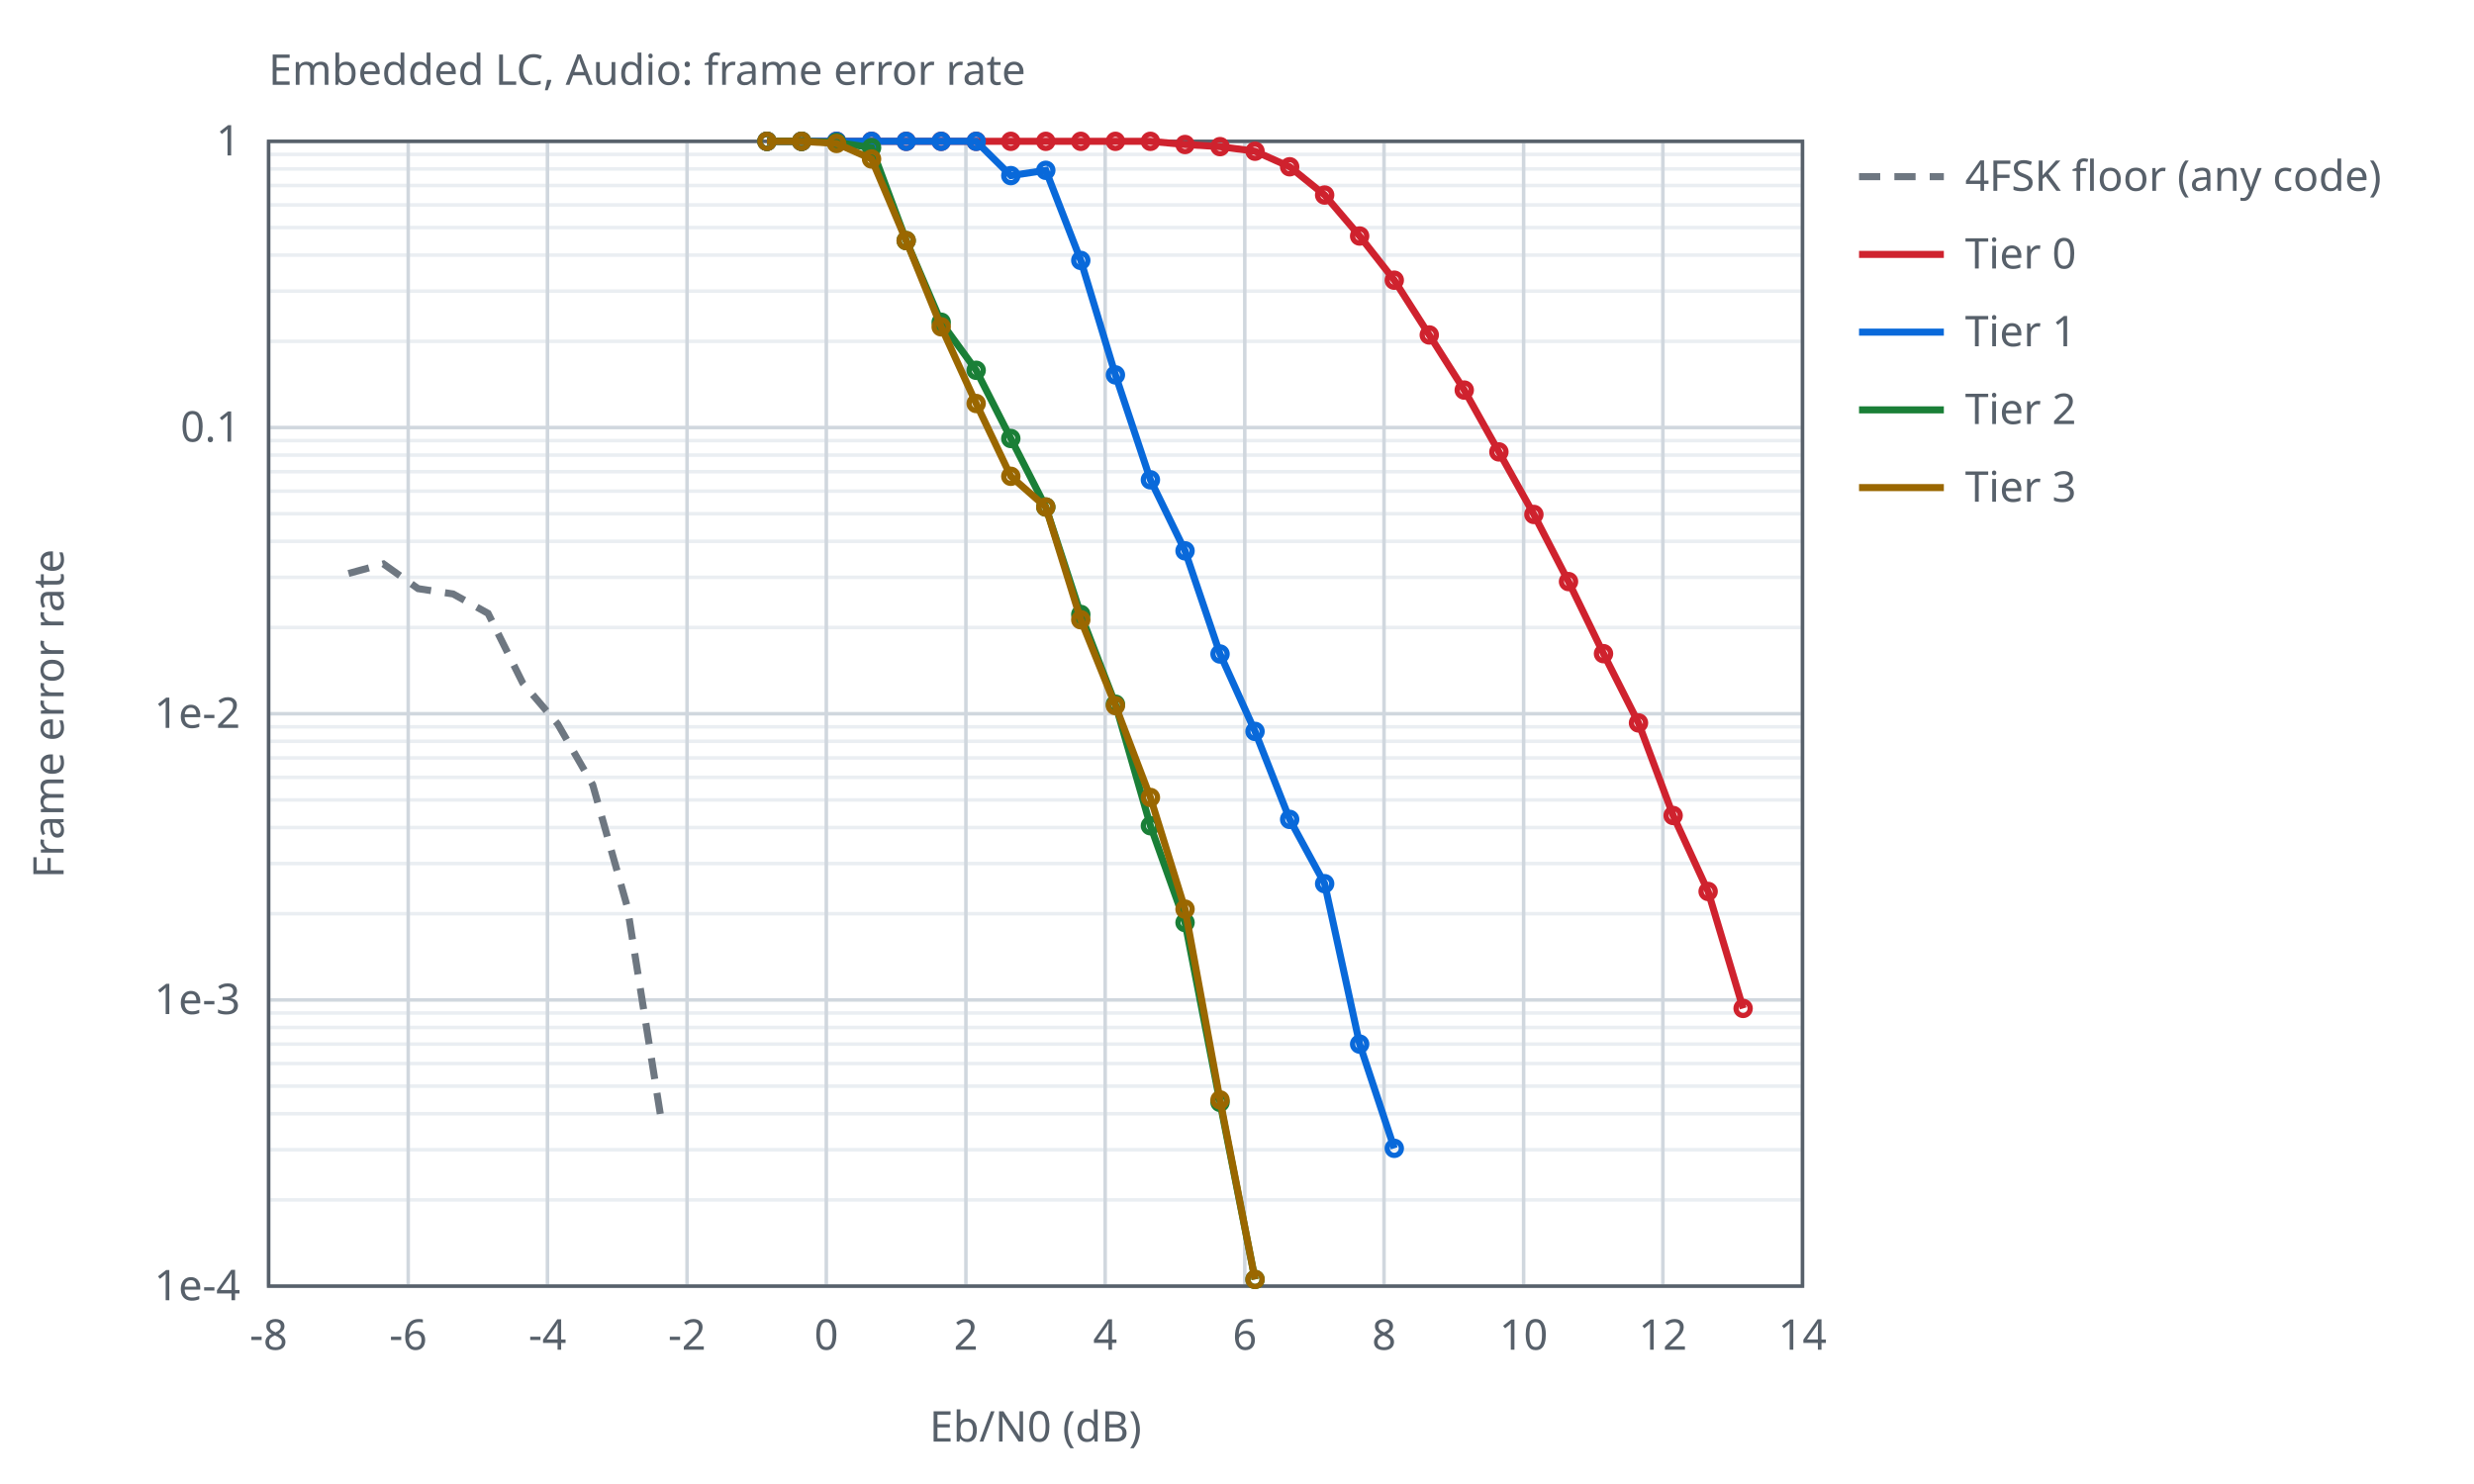
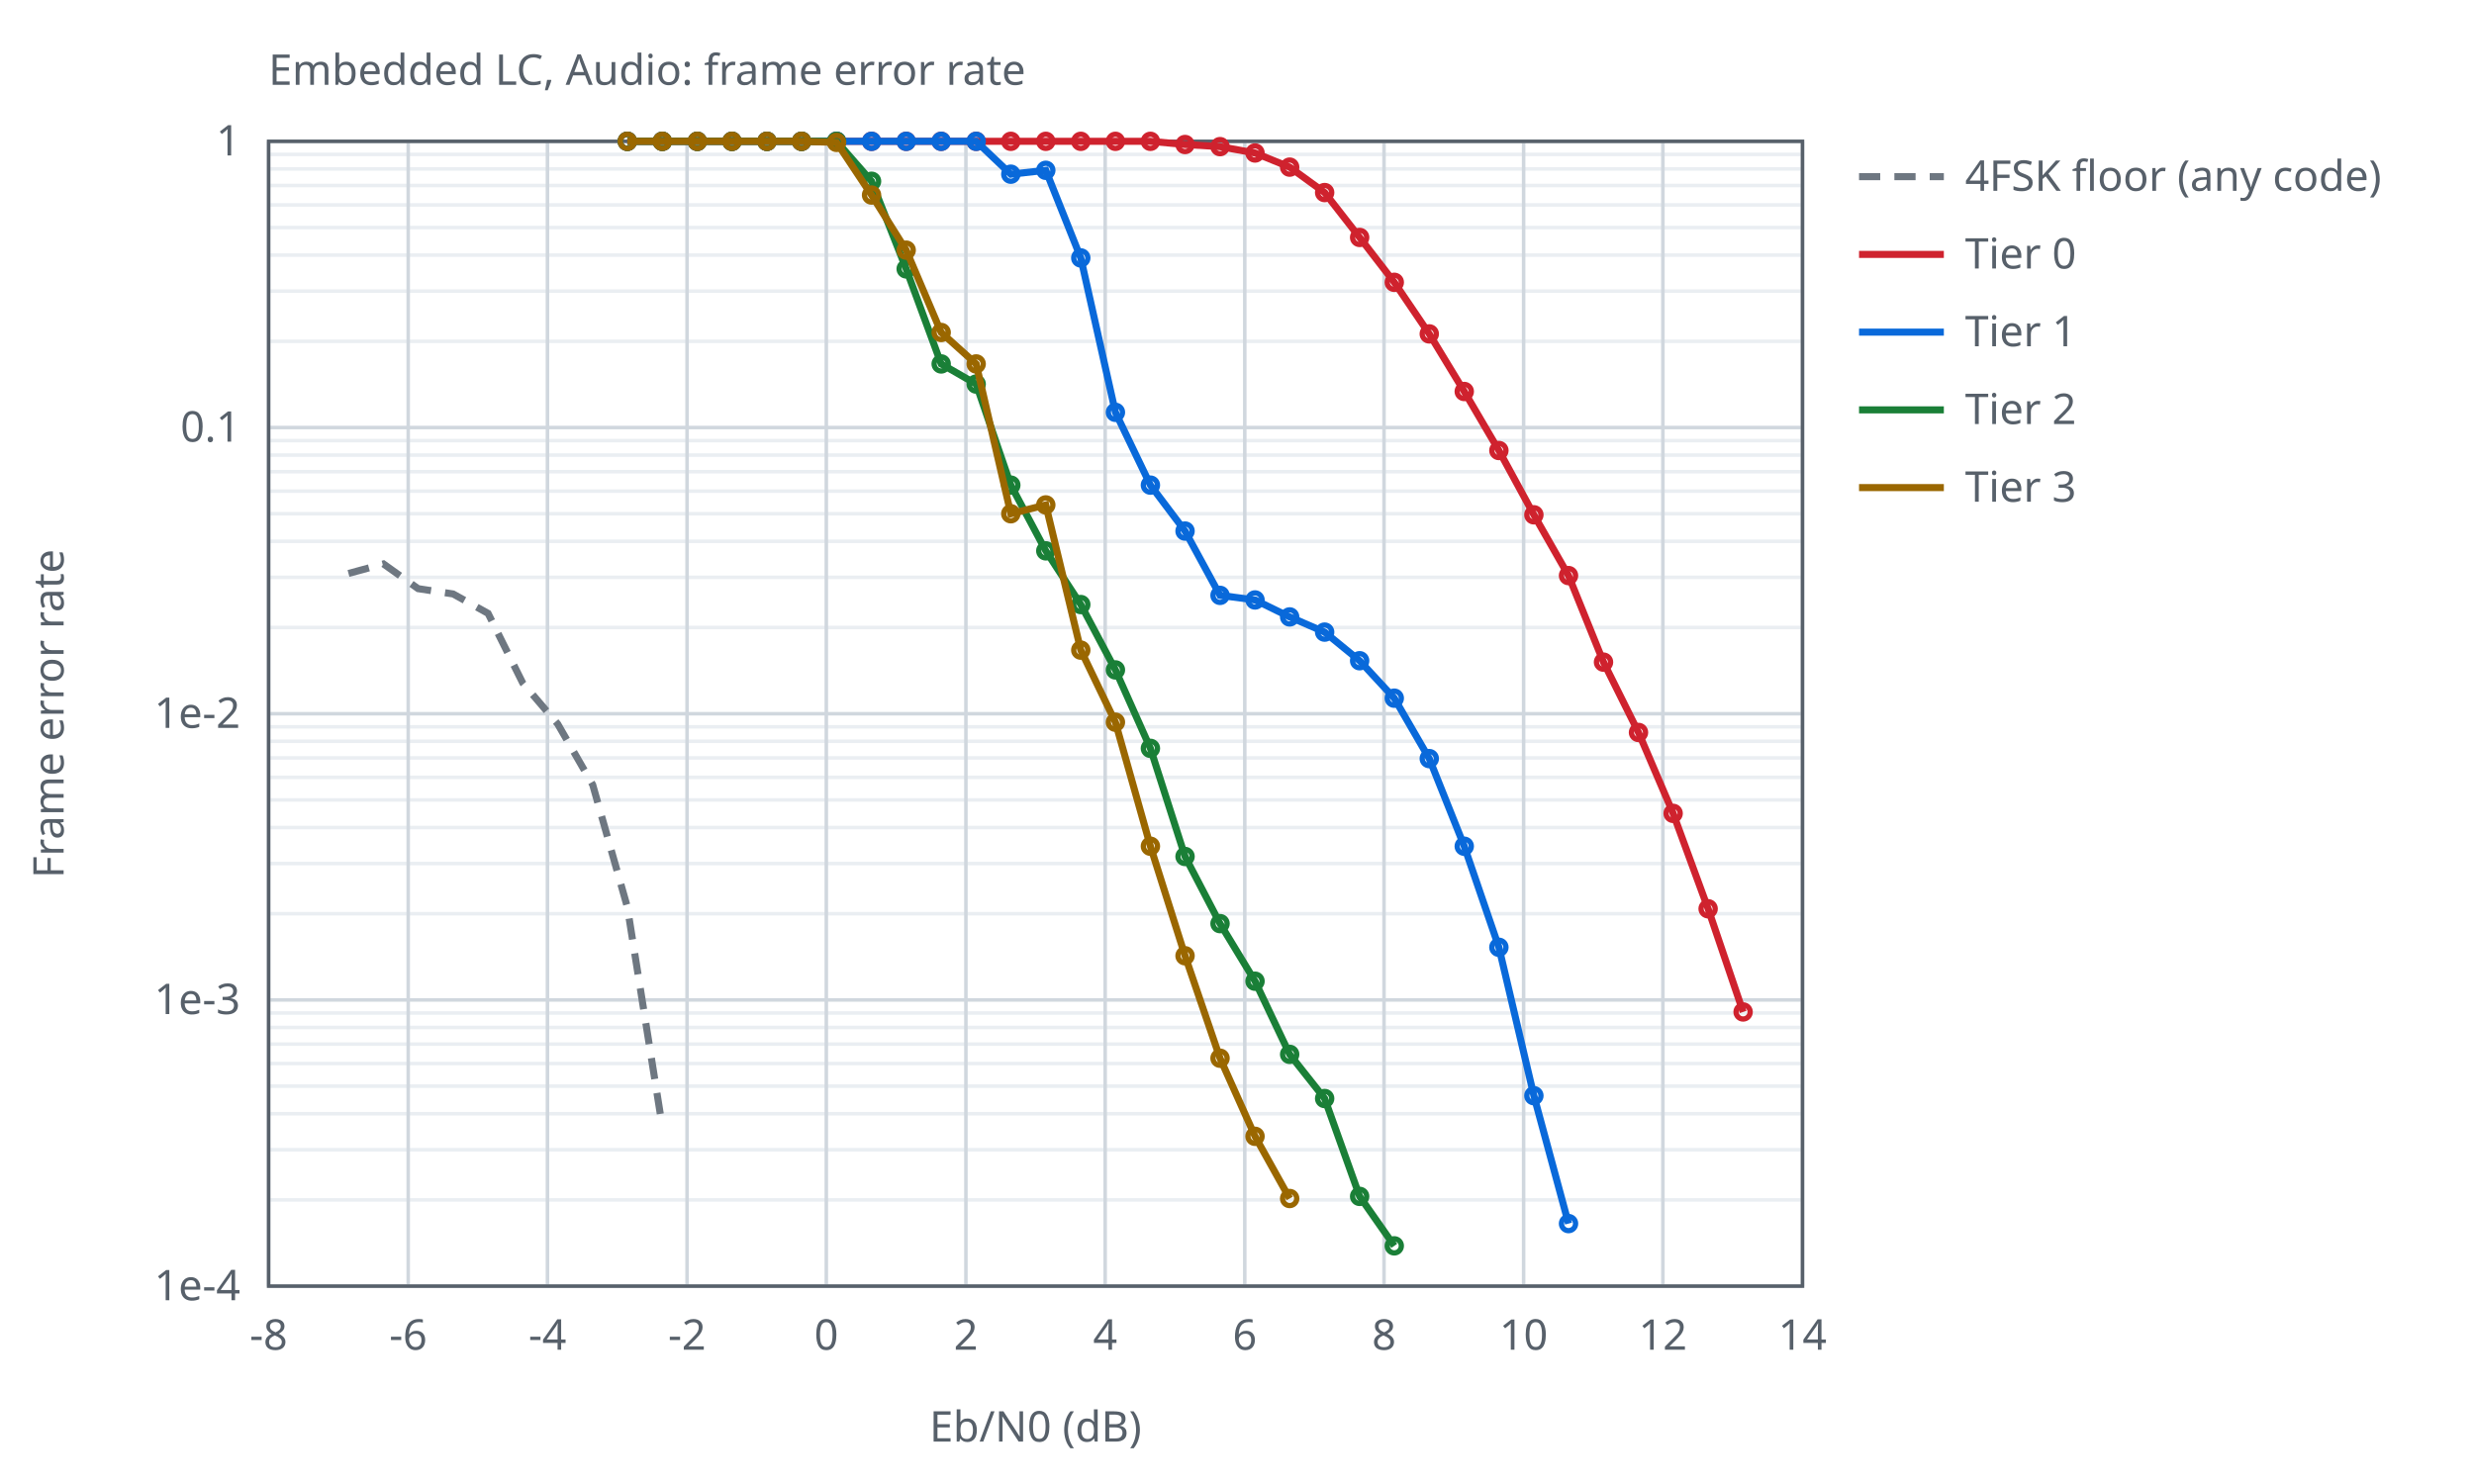
<svg xmlns="http://www.w3.org/2000/svg" width="700" height="420" viewBox="0 0 700 420">
  <style>text{font-family:sans-serif;font-size:12px;fill:#57606a}.ax{stroke:#57606a;stroke-width:1;fill:none}.gr{stroke:#d0d7de;stroke-width:1}.mi{stroke:#eaeef2;stroke-width:1}.r0{stroke:#6e7781}.r1{stroke:#bc4c00}.r2{stroke:#8250df}.s1{stroke:#cf222e}.s2{stroke:#0969da}.s3{stroke:#1a7f37}.s4{stroke:#9a6700}.l{fill:none;stroke-width:2}.p{fill:none;stroke-width:1.5}@media (prefers-color-scheme:dark){text{fill:#c9d1d9}.ax{stroke:#8b949e}.gr{stroke:#30363d}.mi{stroke:#21262d}.r0{stroke:#8b949e}.r1{stroke:#f0883e}.r2{stroke:#d2a8ff}.s1{stroke:#ff7b72}.s2{stroke:#58a6ff}.s3{stroke:#3fb950}.s4{stroke:#d29922}}</style>
  <text x="76.0" y="24">Embedded LC, Audio: frame error rate</text>
  <line class="mi" x1="76.0" y1="96.6" x2="510.0" y2="96.6" />
  <line class="mi" x1="76.0" y1="82.4" x2="510.0" y2="82.4" />
  <line class="mi" x1="76.0" y1="72.2" x2="510.0" y2="72.2" />
  <line class="mi" x1="76.0" y1="64.4" x2="510.0" y2="64.4" />
  <line class="mi" x1="76.0" y1="58.0" x2="510.0" y2="58.0" />
  <line class="mi" x1="76.0" y1="52.5" x2="510.0" y2="52.5" />
  <line class="mi" x1="76.0" y1="47.8" x2="510.0" y2="47.8" />
  <line class="mi" x1="76.0" y1="43.7" x2="510.0" y2="43.7" />
  <line class="mi" x1="76.0" y1="177.6" x2="510.0" y2="177.6" />
  <line class="mi" x1="76.0" y1="163.4" x2="510.0" y2="163.4" />
  <line class="mi" x1="76.0" y1="153.2" x2="510.0" y2="153.2" />
  <line class="mi" x1="76.0" y1="145.4" x2="510.0" y2="145.4" />
  <line class="mi" x1="76.0" y1="139.0" x2="510.0" y2="139.0" />
  <line class="mi" x1="76.0" y1="133.5" x2="510.0" y2="133.5" />
  <line class="mi" x1="76.0" y1="128.8" x2="510.0" y2="128.8" />
  <line class="mi" x1="76.0" y1="124.7" x2="510.0" y2="124.7" />
  <line class="mi" x1="76.0" y1="258.6" x2="510.0" y2="258.6" />
  <line class="mi" x1="76.0" y1="244.4" x2="510.0" y2="244.4" />
  <line class="mi" x1="76.0" y1="234.2" x2="510.0" y2="234.2" />
  <line class="mi" x1="76.0" y1="226.4" x2="510.0" y2="226.4" />
  <line class="mi" x1="76.0" y1="220.0" x2="510.0" y2="220.0" />
  <line class="mi" x1="76.0" y1="214.5" x2="510.0" y2="214.5" />
  <line class="mi" x1="76.0" y1="209.8" x2="510.0" y2="209.8" />
  <line class="mi" x1="76.0" y1="205.7" x2="510.0" y2="205.7" />
  <line class="mi" x1="76.0" y1="339.6" x2="510.0" y2="339.6" />
  <line class="mi" x1="76.0" y1="325.4" x2="510.0" y2="325.4" />
  <line class="mi" x1="76.0" y1="315.2" x2="510.0" y2="315.2" />
  <line class="mi" x1="76.0" y1="307.4" x2="510.0" y2="307.4" />
  <line class="mi" x1="76.0" y1="301.0" x2="510.0" y2="301.0" />
  <line class="mi" x1="76.0" y1="295.5" x2="510.0" y2="295.5" />
  <line class="mi" x1="76.0" y1="290.8" x2="510.0" y2="290.8" />
  <line class="mi" x1="76.0" y1="286.7" x2="510.0" y2="286.7" />
  <line class="gr" x1="76.0" y1="364.0" x2="76.0" y2="40.0" />
  <text x="76.0" y="382.0" text-anchor="middle">-8</text>
  <line class="gr" x1="115.5" y1="364.0" x2="115.5" y2="40.0" />
  <text x="115.5" y="382.0" text-anchor="middle">-6</text>
  <line class="gr" x1="154.9" y1="364.0" x2="154.9" y2="40.0" />
  <text x="154.9" y="382.0" text-anchor="middle">-4</text>
  <line class="gr" x1="194.4" y1="364.0" x2="194.4" y2="40.0" />
  <text x="194.4" y="382.0" text-anchor="middle">-2</text>
  <line class="gr" x1="233.8" y1="364.0" x2="233.8" y2="40.0" />
  <text x="233.8" y="382.0" text-anchor="middle">0</text>
  <line class="gr" x1="273.3" y1="364.0" x2="273.3" y2="40.0" />
  <text x="273.3" y="382.0" text-anchor="middle">2</text>
  <line class="gr" x1="312.7" y1="364.0" x2="312.7" y2="40.0" />
  <text x="312.7" y="382.0" text-anchor="middle">4</text>
  <line class="gr" x1="352.2" y1="364.0" x2="352.2" y2="40.0" />
  <text x="352.2" y="382.0" text-anchor="middle">6</text>
  <line class="gr" x1="391.6" y1="364.0" x2="391.6" y2="40.0" />
  <text x="391.6" y="382.0" text-anchor="middle">8</text>
  <line class="gr" x1="431.1" y1="364.0" x2="431.1" y2="40.0" />
  <text x="431.1" y="382.0" text-anchor="middle">10</text>
  <line class="gr" x1="470.5" y1="364.0" x2="470.5" y2="40.0" />
  <text x="470.5" y="382.0" text-anchor="middle">12</text>
  <line class="gr" x1="510.0" y1="364.0" x2="510.0" y2="40.0" />
  <text x="510.0" y="382.0" text-anchor="middle">14</text>
  <line class="gr" x1="76.0" y1="40.0" x2="510.0" y2="40.0" />
  <text x="68.0" y="44.0" text-anchor="end">1</text>
  <line class="gr" x1="76.0" y1="121.0" x2="510.0" y2="121.0" />
  <text x="68.0" y="125.0" text-anchor="end">0.1</text>
  <line class="gr" x1="76.0" y1="202.0" x2="510.0" y2="202.0" />
  <text x="68.0" y="206.0" text-anchor="end">1e-2</text>
  <line class="gr" x1="76.0" y1="283.0" x2="510.0" y2="283.0" />
  <text x="68.0" y="287.0" text-anchor="end">1e-3</text>
  <line class="gr" x1="76.0" y1="364.0" x2="510.0" y2="364.0" />
  <text x="68.0" y="368.0" text-anchor="end">1e-4</text>
  <rect class="ax" x="76.0" y="40.0" width="434.0" height="324.0" />
  <text x="293.0" y="408.0" text-anchor="middle">Eb/N0 (dB)</text>
  <text x="18" y="202.0" text-anchor="middle" transform="rotate(-90 18 202.0)">Frame error rate</text>
  <path class="l r0" stroke-dasharray="6 4" d="M98.6,162.3 L108.5,159.6 L118.3,166.6 L128.2,168.1 L138.1,173.6 L147.9,193.3 L157.8,204.9 L167.7,222.1 L177.5,256.7 L187.4,318.9" />
  <line class="l r0" stroke-dasharray="6 4" x1="526.0" y1="50.0" x2="550.0" y2="50.0" />
  <text x="556.0" y="54.0">4FSK floor (any code)</text>
-   <path class="l s1" d="M217.0,40.0 L226.8,40.0 L236.7,40.0 L246.6,40.0 L256.4,40.0 L266.3,40.0 L276.2,40.0 L286.0,40.0 L295.9,40.0 L305.8,40.0 L315.6,40.0 L325.5,40.0 L335.3,40.9 L345.2,41.5 L355.1,42.8 L364.9,47.2 L374.8,55.2 L384.7,66.8 L394.5,79.3 L404.4,94.8 L414.3,110.4 L424.1,127.9 L434.0,145.6 L443.8,164.6 L453.7,185.0 L463.6,204.6 L473.4,230.8 L483.3,252.3 L493.2,285.4" />
+   <path class="l s1" d="M177.5,40.0 L187.4,40.0 L197.3,40.0 L207.1,40.0 L217.0,40.0 L226.8,40.0 L236.7,40.0 L246.6,40.0 L256.4,40.0 L266.3,40.0 L276.2,40.0 L286.0,40.0 L295.9,40.0 L305.8,40.0 L315.6,40.0 L325.5,40.0 L335.3,40.9 L345.2,41.5 L355.1,43.3 L364.9,47.3 L374.8,54.5 L384.7,67.2 L394.5,79.9 L404.4,94.5 L414.3,110.8 L424.1,127.5 L434.0,145.7 L443.8,162.9 L453.7,187.4 L463.6,207.3 L473.4,230.2 L483.3,257.2 L493.2,286.4" />
+   <circle class="p s1" cx="177.5" cy="40.0" r="2" />
+   <circle class="p s1" cx="187.4" cy="40.0" r="2" />
+   <circle class="p s1" cx="197.3" cy="40.0" r="2" />
+   <circle class="p s1" cx="207.1" cy="40.0" r="2" />
  <circle class="p s1" cx="217.0" cy="40.0" r="2" />
  <circle class="p s1" cx="226.8" cy="40.0" r="2" />
  <circle class="p s1" cx="236.7" cy="40.0" r="2" />
  <circle class="p s1" cx="246.6" cy="40.0" r="2" />
  <circle class="p s1" cx="256.4" cy="40.0" r="2" />
  <circle class="p s1" cx="266.3" cy="40.0" r="2" />
  <circle class="p s1" cx="276.2" cy="40.0" r="2" />
  <circle class="p s1" cx="286.0" cy="40.0" r="2" />
  <circle class="p s1" cx="295.9" cy="40.0" r="2" />
  <circle class="p s1" cx="305.8" cy="40.0" r="2" />
  <circle class="p s1" cx="315.6" cy="40.0" r="2" />
  <circle class="p s1" cx="325.5" cy="40.0" r="2" />
  <circle class="p s1" cx="335.3" cy="40.9" r="2" />
  <circle class="p s1" cx="345.2" cy="41.5" r="2" />
-   <circle class="p s1" cx="355.1" cy="42.8" r="2" />
-   <circle class="p s1" cx="364.9" cy="47.2" r="2" />
-   <circle class="p s1" cx="374.8" cy="55.2" r="2" />
-   <circle class="p s1" cx="384.7" cy="66.8" r="2" />
-   <circle class="p s1" cx="394.5" cy="79.3" r="2" />
-   <circle class="p s1" cx="404.4" cy="94.8" r="2" />
-   <circle class="p s1" cx="414.3" cy="110.4" r="2" />
-   <circle class="p s1" cx="424.1" cy="127.9" r="2" />
-   <circle class="p s1" cx="434.0" cy="145.6" r="2" />
-   <circle class="p s1" cx="443.8" cy="164.6" r="2" />
-   <circle class="p s1" cx="453.7" cy="185.0" r="2" />
-   <circle class="p s1" cx="463.6" cy="204.6" r="2" />
-   <circle class="p s1" cx="473.4" cy="230.8" r="2" />
-   <circle class="p s1" cx="483.3" cy="252.3" r="2" />
-   <circle class="p s1" cx="493.2" cy="285.4" r="2" />
+   <circle class="p s1" cx="355.1" cy="43.3" r="2" />
+   <circle class="p s1" cx="364.9" cy="47.3" r="2" />
+   <circle class="p s1" cx="374.8" cy="54.5" r="2" />
+   <circle class="p s1" cx="384.7" cy="67.2" r="2" />
+   <circle class="p s1" cx="394.5" cy="79.9" r="2" />
+   <circle class="p s1" cx="404.4" cy="94.5" r="2" />
+   <circle class="p s1" cx="414.3" cy="110.8" r="2" />
+   <circle class="p s1" cx="424.1" cy="127.5" r="2" />
+   <circle class="p s1" cx="434.0" cy="145.7" r="2" />
+   <circle class="p s1" cx="443.8" cy="162.9" r="2" />
+   <circle class="p s1" cx="453.7" cy="187.4" r="2" />
+   <circle class="p s1" cx="463.6" cy="207.3" r="2" />
+   <circle class="p s1" cx="473.4" cy="230.2" r="2" />
+   <circle class="p s1" cx="483.3" cy="257.2" r="2" />
+   <circle class="p s1" cx="493.2" cy="286.4" r="2" />
  <line class="l s1" x1="526.0" y1="72.0" x2="550.0" y2="72.0" />
  <text x="556.0" y="76.0">Tier 0</text>
-   <path class="l s2" d="M217.0,40.0 L226.8,40.0 L236.7,40.0 L246.6,40.0 L256.4,40.0 L266.3,40.0 L276.2,40.0 L286.0,49.7 L295.9,48.2 L305.8,73.7 L315.6,106.1 L325.5,135.8 L335.3,155.9 L345.2,185.1 L355.1,207.0 L364.9,231.9 L374.8,250.1 L384.7,295.5 L394.5,325.0" />
+   <path class="l s2" d="M177.5,40.0 L187.4,40.0 L197.3,40.0 L207.1,40.0 L217.0,40.0 L226.8,40.0 L236.7,40.0 L246.6,40.0 L256.4,40.0 L266.3,40.0 L276.2,40.0 L286.0,49.3 L295.9,48.2 L305.8,73.0 L315.6,116.7 L325.5,137.3 L335.3,150.3 L345.2,168.5 L355.1,169.8 L364.9,174.6 L374.8,178.9 L384.7,187.0 L394.5,197.6 L404.4,214.7 L414.3,239.5 L424.1,268.1 L434.0,310.1 L443.8,346.3" />
+   <circle class="p s2" cx="177.5" cy="40.0" r="2" />
+   <circle class="p s2" cx="187.4" cy="40.0" r="2" />
+   <circle class="p s2" cx="197.3" cy="40.0" r="2" />
+   <circle class="p s2" cx="207.1" cy="40.0" r="2" />
  <circle class="p s2" cx="217.0" cy="40.0" r="2" />
  <circle class="p s2" cx="226.8" cy="40.0" r="2" />
  <circle class="p s2" cx="236.7" cy="40.0" r="2" />
  <circle class="p s2" cx="246.6" cy="40.0" r="2" />
  <circle class="p s2" cx="256.4" cy="40.0" r="2" />
  <circle class="p s2" cx="266.3" cy="40.0" r="2" />
  <circle class="p s2" cx="276.2" cy="40.0" r="2" />
-   <circle class="p s2" cx="286.0" cy="49.7" r="2" />
+   <circle class="p s2" cx="286.0" cy="49.3" r="2" />
  <circle class="p s2" cx="295.9" cy="48.2" r="2" />
-   <circle class="p s2" cx="305.8" cy="73.7" r="2" />
-   <circle class="p s2" cx="315.6" cy="106.1" r="2" />
-   <circle class="p s2" cx="325.5" cy="135.8" r="2" />
-   <circle class="p s2" cx="335.3" cy="155.9" r="2" />
-   <circle class="p s2" cx="345.2" cy="185.1" r="2" />
-   <circle class="p s2" cx="355.1" cy="207.0" r="2" />
-   <circle class="p s2" cx="364.9" cy="231.9" r="2" />
-   <circle class="p s2" cx="374.8" cy="250.1" r="2" />
-   <circle class="p s2" cx="384.7" cy="295.5" r="2" />
-   <circle class="p s2" cx="394.5" cy="325.0" r="2" />
+   <circle class="p s2" cx="305.8" cy="73.0" r="2" />
+   <circle class="p s2" cx="315.6" cy="116.7" r="2" />
+   <circle class="p s2" cx="325.5" cy="137.3" r="2" />
+   <circle class="p s2" cx="335.3" cy="150.3" r="2" />
+   <circle class="p s2" cx="345.2" cy="168.5" r="2" />
+   <circle class="p s2" cx="355.1" cy="169.8" r="2" />
+   <circle class="p s2" cx="364.9" cy="174.6" r="2" />
+   <circle class="p s2" cx="374.8" cy="178.9" r="2" />
+   <circle class="p s2" cx="384.7" cy="187.0" r="2" />
+   <circle class="p s2" cx="394.5" cy="197.6" r="2" />
+   <circle class="p s2" cx="404.4" cy="214.7" r="2" />
+   <circle class="p s2" cx="414.3" cy="239.5" r="2" />
+   <circle class="p s2" cx="424.1" cy="268.1" r="2" />
+   <circle class="p s2" cx="434.0" cy="310.1" r="2" />
+   <circle class="p s2" cx="443.8" cy="346.3" r="2" />
  <line class="l s2" x1="526.0" y1="94.0" x2="550.0" y2="94.0" />
  <text x="556.0" y="98.0">Tier 1</text>
-   <path class="l s3" d="M217.0,40.0 L226.8,40.0 L236.7,40.3 L246.6,41.8 L256.4,68.1 L266.3,91.2 L276.2,104.8 L286.0,124.1 L295.9,143.5 L305.8,173.9 L315.6,199.3 L325.5,233.7 L335.3,261.1 L345.2,312.0 L355.1,362.1" />
+   <path class="l s3" d="M177.5,40.0 L187.4,40.0 L197.3,40.0 L207.1,40.0 L217.0,40.0 L226.8,40.0 L236.7,40.0 L246.6,51.3 L256.4,76.1 L266.3,103.0 L276.2,108.7 L286.0,137.3 L295.9,155.9 L305.8,171.1 L315.6,189.6 L325.5,211.8 L335.3,242.4 L345.2,261.4 L355.1,277.7 L364.9,298.4 L374.8,310.9 L384.7,338.6 L394.5,352.6" />
+   <circle class="p s3" cx="177.5" cy="40.0" r="2" />
+   <circle class="p s3" cx="187.4" cy="40.0" r="2" />
+   <circle class="p s3" cx="197.3" cy="40.0" r="2" />
+   <circle class="p s3" cx="207.1" cy="40.0" r="2" />
  <circle class="p s3" cx="217.0" cy="40.0" r="2" />
  <circle class="p s3" cx="226.8" cy="40.0" r="2" />
-   <circle class="p s3" cx="236.7" cy="40.3" r="2" />
-   <circle class="p s3" cx="246.6" cy="41.8" r="2" />
-   <circle class="p s3" cx="256.4" cy="68.1" r="2" />
-   <circle class="p s3" cx="266.3" cy="91.2" r="2" />
-   <circle class="p s3" cx="276.2" cy="104.8" r="2" />
-   <circle class="p s3" cx="286.0" cy="124.1" r="2" />
-   <circle class="p s3" cx="295.9" cy="143.5" r="2" />
-   <circle class="p s3" cx="305.8" cy="173.9" r="2" />
-   <circle class="p s3" cx="315.6" cy="199.3" r="2" />
-   <circle class="p s3" cx="325.5" cy="233.7" r="2" />
-   <circle class="p s3" cx="335.3" cy="261.1" r="2" />
-   <circle class="p s3" cx="345.2" cy="312.0" r="2" />
-   <circle class="p s3" cx="355.1" cy="362.1" r="2" />
+   <circle class="p s3" cx="236.7" cy="40.0" r="2" />
+   <circle class="p s3" cx="246.6" cy="51.3" r="2" />
+   <circle class="p s3" cx="256.4" cy="76.1" r="2" />
+   <circle class="p s3" cx="266.3" cy="103.0" r="2" />
+   <circle class="p s3" cx="276.2" cy="108.7" r="2" />
+   <circle class="p s3" cx="286.0" cy="137.3" r="2" />
+   <circle class="p s3" cx="295.9" cy="155.9" r="2" />
+   <circle class="p s3" cx="305.8" cy="171.1" r="2" />
+   <circle class="p s3" cx="315.6" cy="189.6" r="2" />
+   <circle class="p s3" cx="325.5" cy="211.8" r="2" />
+   <circle class="p s3" cx="335.3" cy="242.4" r="2" />
+   <circle class="p s3" cx="345.2" cy="261.4" r="2" />
+   <circle class="p s3" cx="355.1" cy="277.7" r="2" />
+   <circle class="p s3" cx="364.9" cy="298.4" r="2" />
+   <circle class="p s3" cx="374.8" cy="310.9" r="2" />
+   <circle class="p s3" cx="384.7" cy="338.6" r="2" />
+   <circle class="p s3" cx="394.5" cy="352.6" r="2" />
  <line class="l s3" x1="526.0" y1="116.0" x2="550.0" y2="116.0" />
  <text x="556.0" y="120.0">Tier 2</text>
-   <path class="l s4" d="M217.0,40.0 L226.8,40.0 L236.7,40.6 L246.6,45.0 L256.4,68.1 L266.3,92.5 L276.2,114.2 L286.0,134.8 L295.9,143.5 L305.8,175.4 L315.6,199.7 L325.5,225.7 L335.3,257.3 L345.2,311.3 L355.1,362.1" />
+   <path class="l s4" d="M177.5,40.0 L187.4,40.0 L197.3,40.0 L207.1,40.0 L217.0,40.0 L226.8,40.0 L236.7,40.3 L246.6,55.2 L256.4,70.8 L266.3,94.1 L276.2,103.0 L286.0,145.4 L295.9,142.9 L305.8,184.0 L315.6,204.4 L325.5,239.5 L335.3,270.5 L345.2,299.5 L355.1,321.6 L364.9,339.2" />
+   <circle class="p s4" cx="177.5" cy="40.0" r="2" />
+   <circle class="p s4" cx="187.4" cy="40.0" r="2" />
+   <circle class="p s4" cx="197.3" cy="40.0" r="2" />
+   <circle class="p s4" cx="207.1" cy="40.0" r="2" />
  <circle class="p s4" cx="217.0" cy="40.0" r="2" />
  <circle class="p s4" cx="226.8" cy="40.0" r="2" />
-   <circle class="p s4" cx="236.7" cy="40.6" r="2" />
-   <circle class="p s4" cx="246.6" cy="45.0" r="2" />
-   <circle class="p s4" cx="256.4" cy="68.1" r="2" />
-   <circle class="p s4" cx="266.3" cy="92.5" r="2" />
-   <circle class="p s4" cx="276.2" cy="114.2" r="2" />
-   <circle class="p s4" cx="286.0" cy="134.8" r="2" />
-   <circle class="p s4" cx="295.9" cy="143.5" r="2" />
-   <circle class="p s4" cx="305.8" cy="175.4" r="2" />
-   <circle class="p s4" cx="315.6" cy="199.7" r="2" />
-   <circle class="p s4" cx="325.5" cy="225.7" r="2" />
-   <circle class="p s4" cx="335.3" cy="257.3" r="2" />
-   <circle class="p s4" cx="345.2" cy="311.3" r="2" />
-   <circle class="p s4" cx="355.1" cy="362.1" r="2" />
+   <circle class="p s4" cx="236.7" cy="40.3" r="2" />
+   <circle class="p s4" cx="246.6" cy="55.2" r="2" />
+   <circle class="p s4" cx="256.4" cy="70.8" r="2" />
+   <circle class="p s4" cx="266.3" cy="94.1" r="2" />
+   <circle class="p s4" cx="276.2" cy="103.0" r="2" />
+   <circle class="p s4" cx="286.0" cy="145.4" r="2" />
+   <circle class="p s4" cx="295.9" cy="142.9" r="2" />
+   <circle class="p s4" cx="305.8" cy="184.0" r="2" />
+   <circle class="p s4" cx="315.6" cy="204.4" r="2" />
+   <circle class="p s4" cx="325.5" cy="239.5" r="2" />
+   <circle class="p s4" cx="335.3" cy="270.5" r="2" />
+   <circle class="p s4" cx="345.2" cy="299.5" r="2" />
+   <circle class="p s4" cx="355.1" cy="321.6" r="2" />
+   <circle class="p s4" cx="364.9" cy="339.2" r="2" />
  <line class="l s4" x1="526.0" y1="138.0" x2="550.0" y2="138.0" />
  <text x="556.0" y="142.0">Tier 3</text>
</svg>
